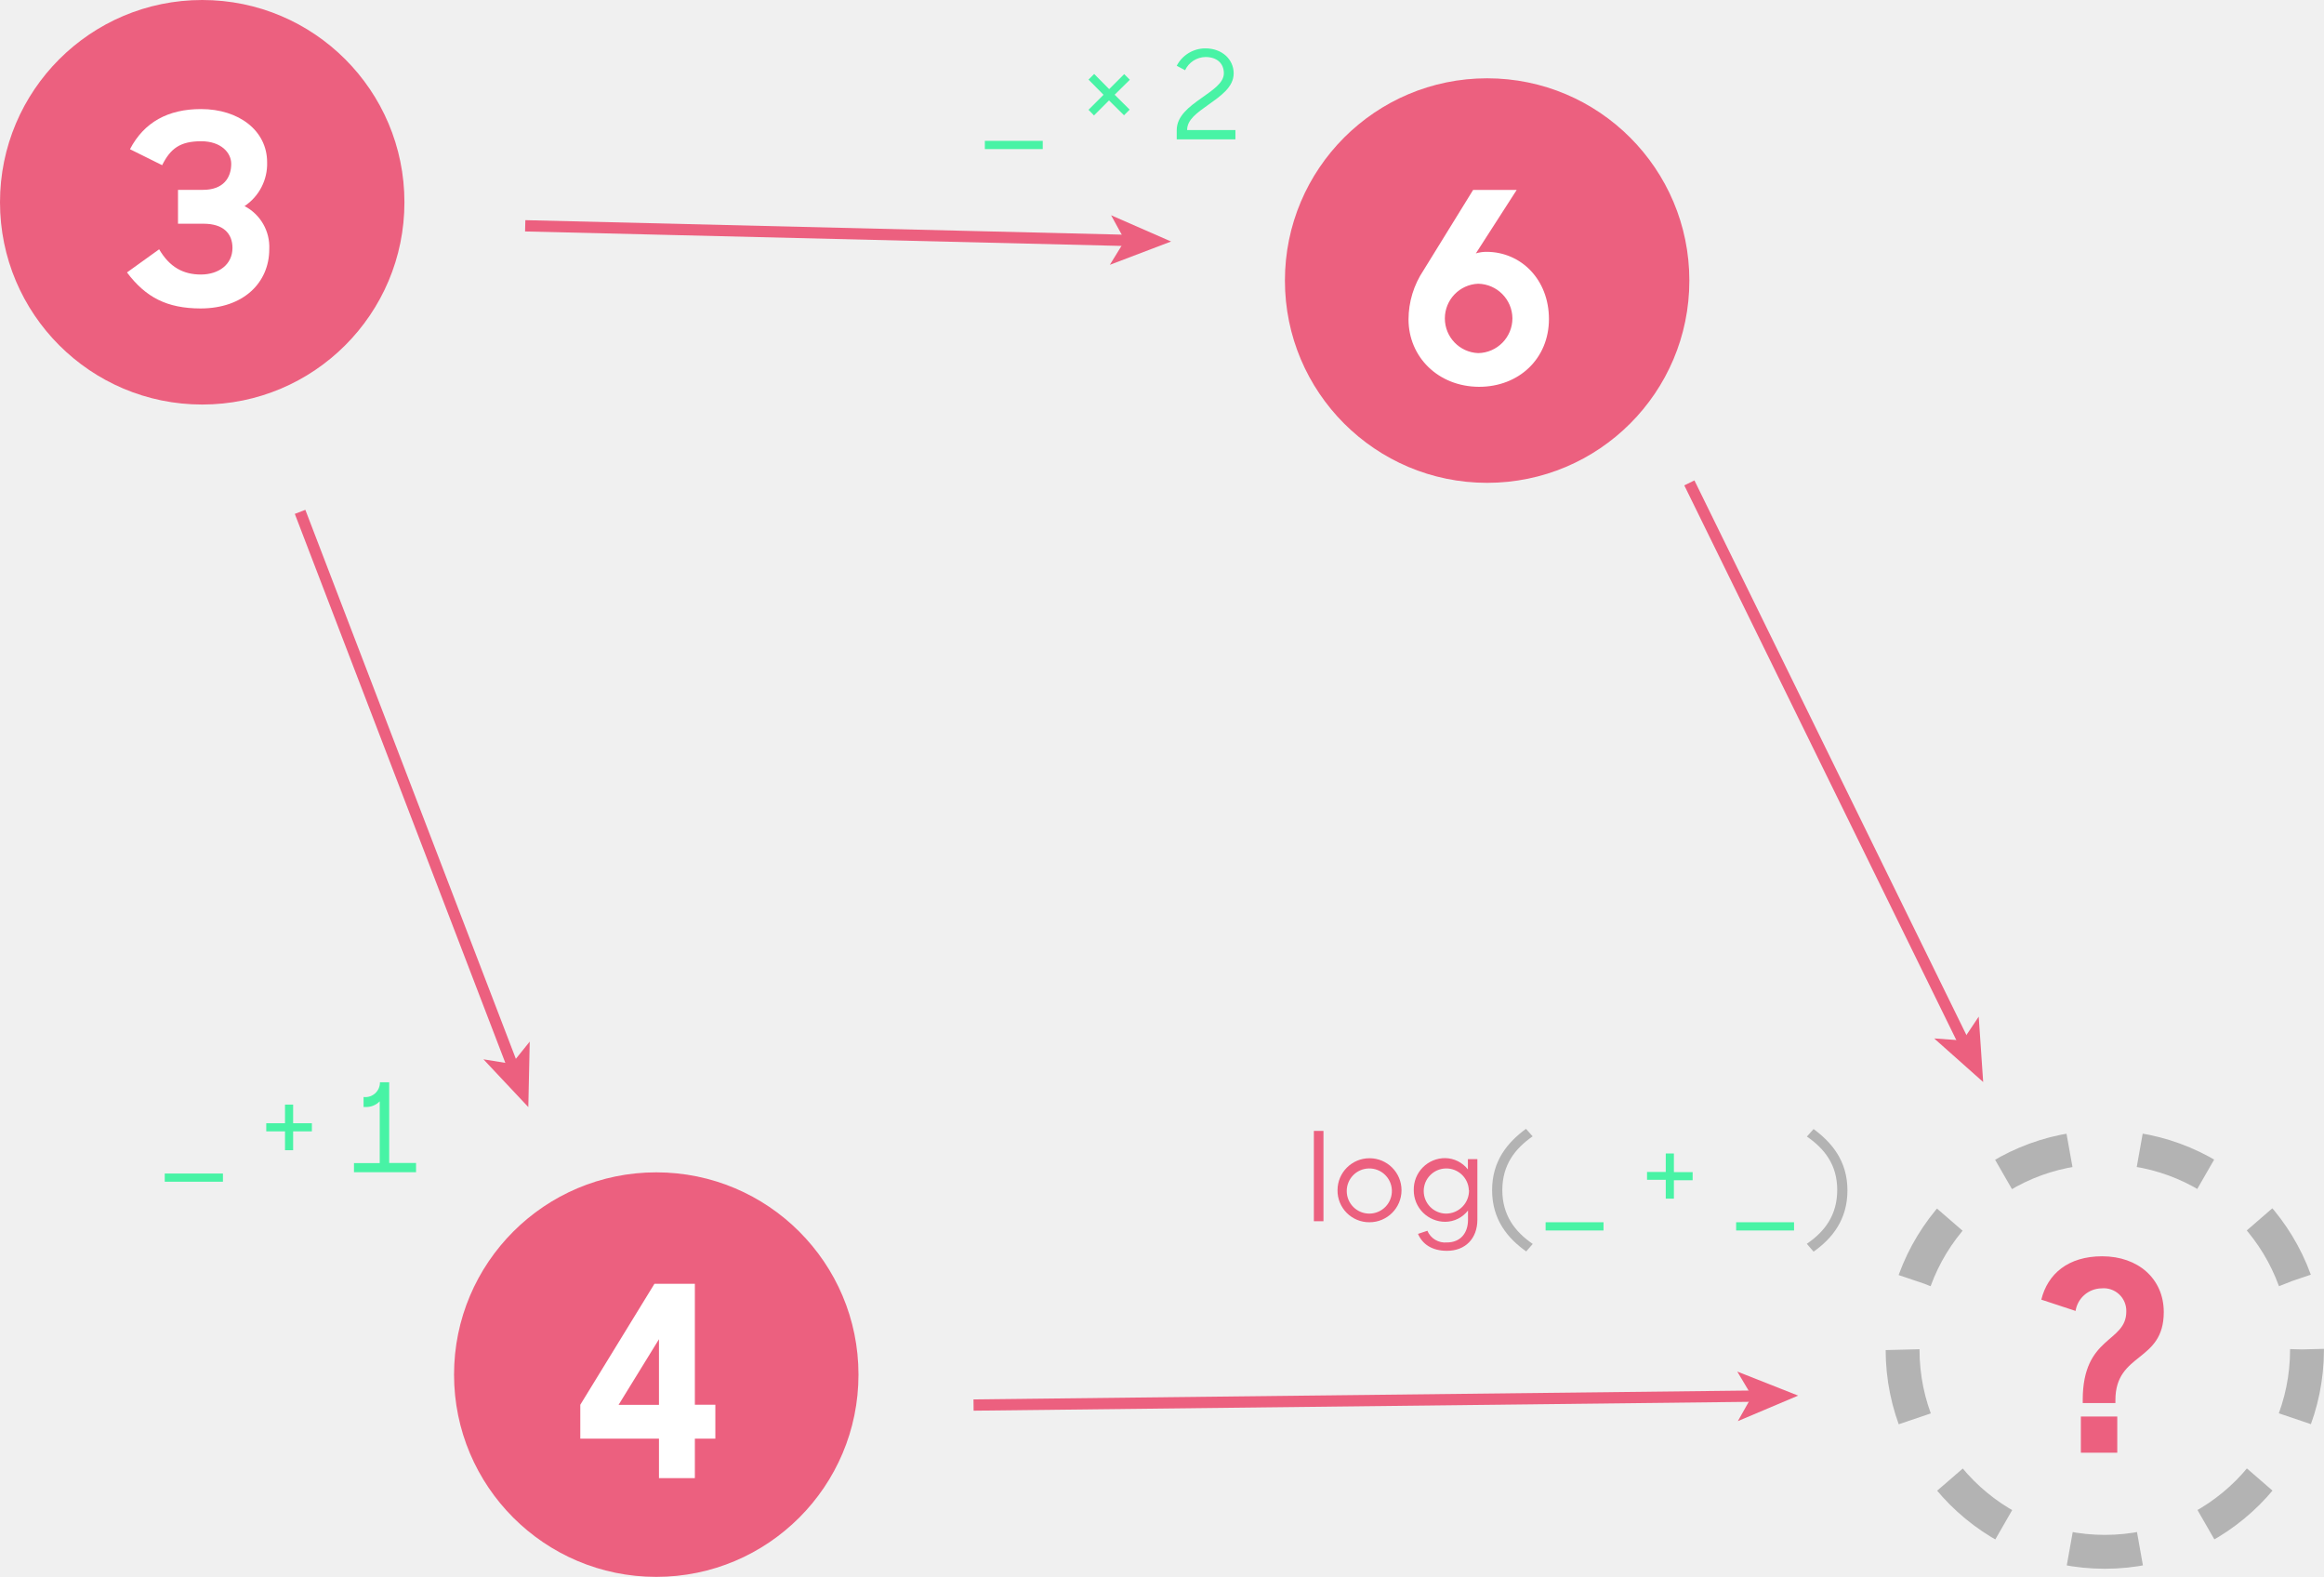
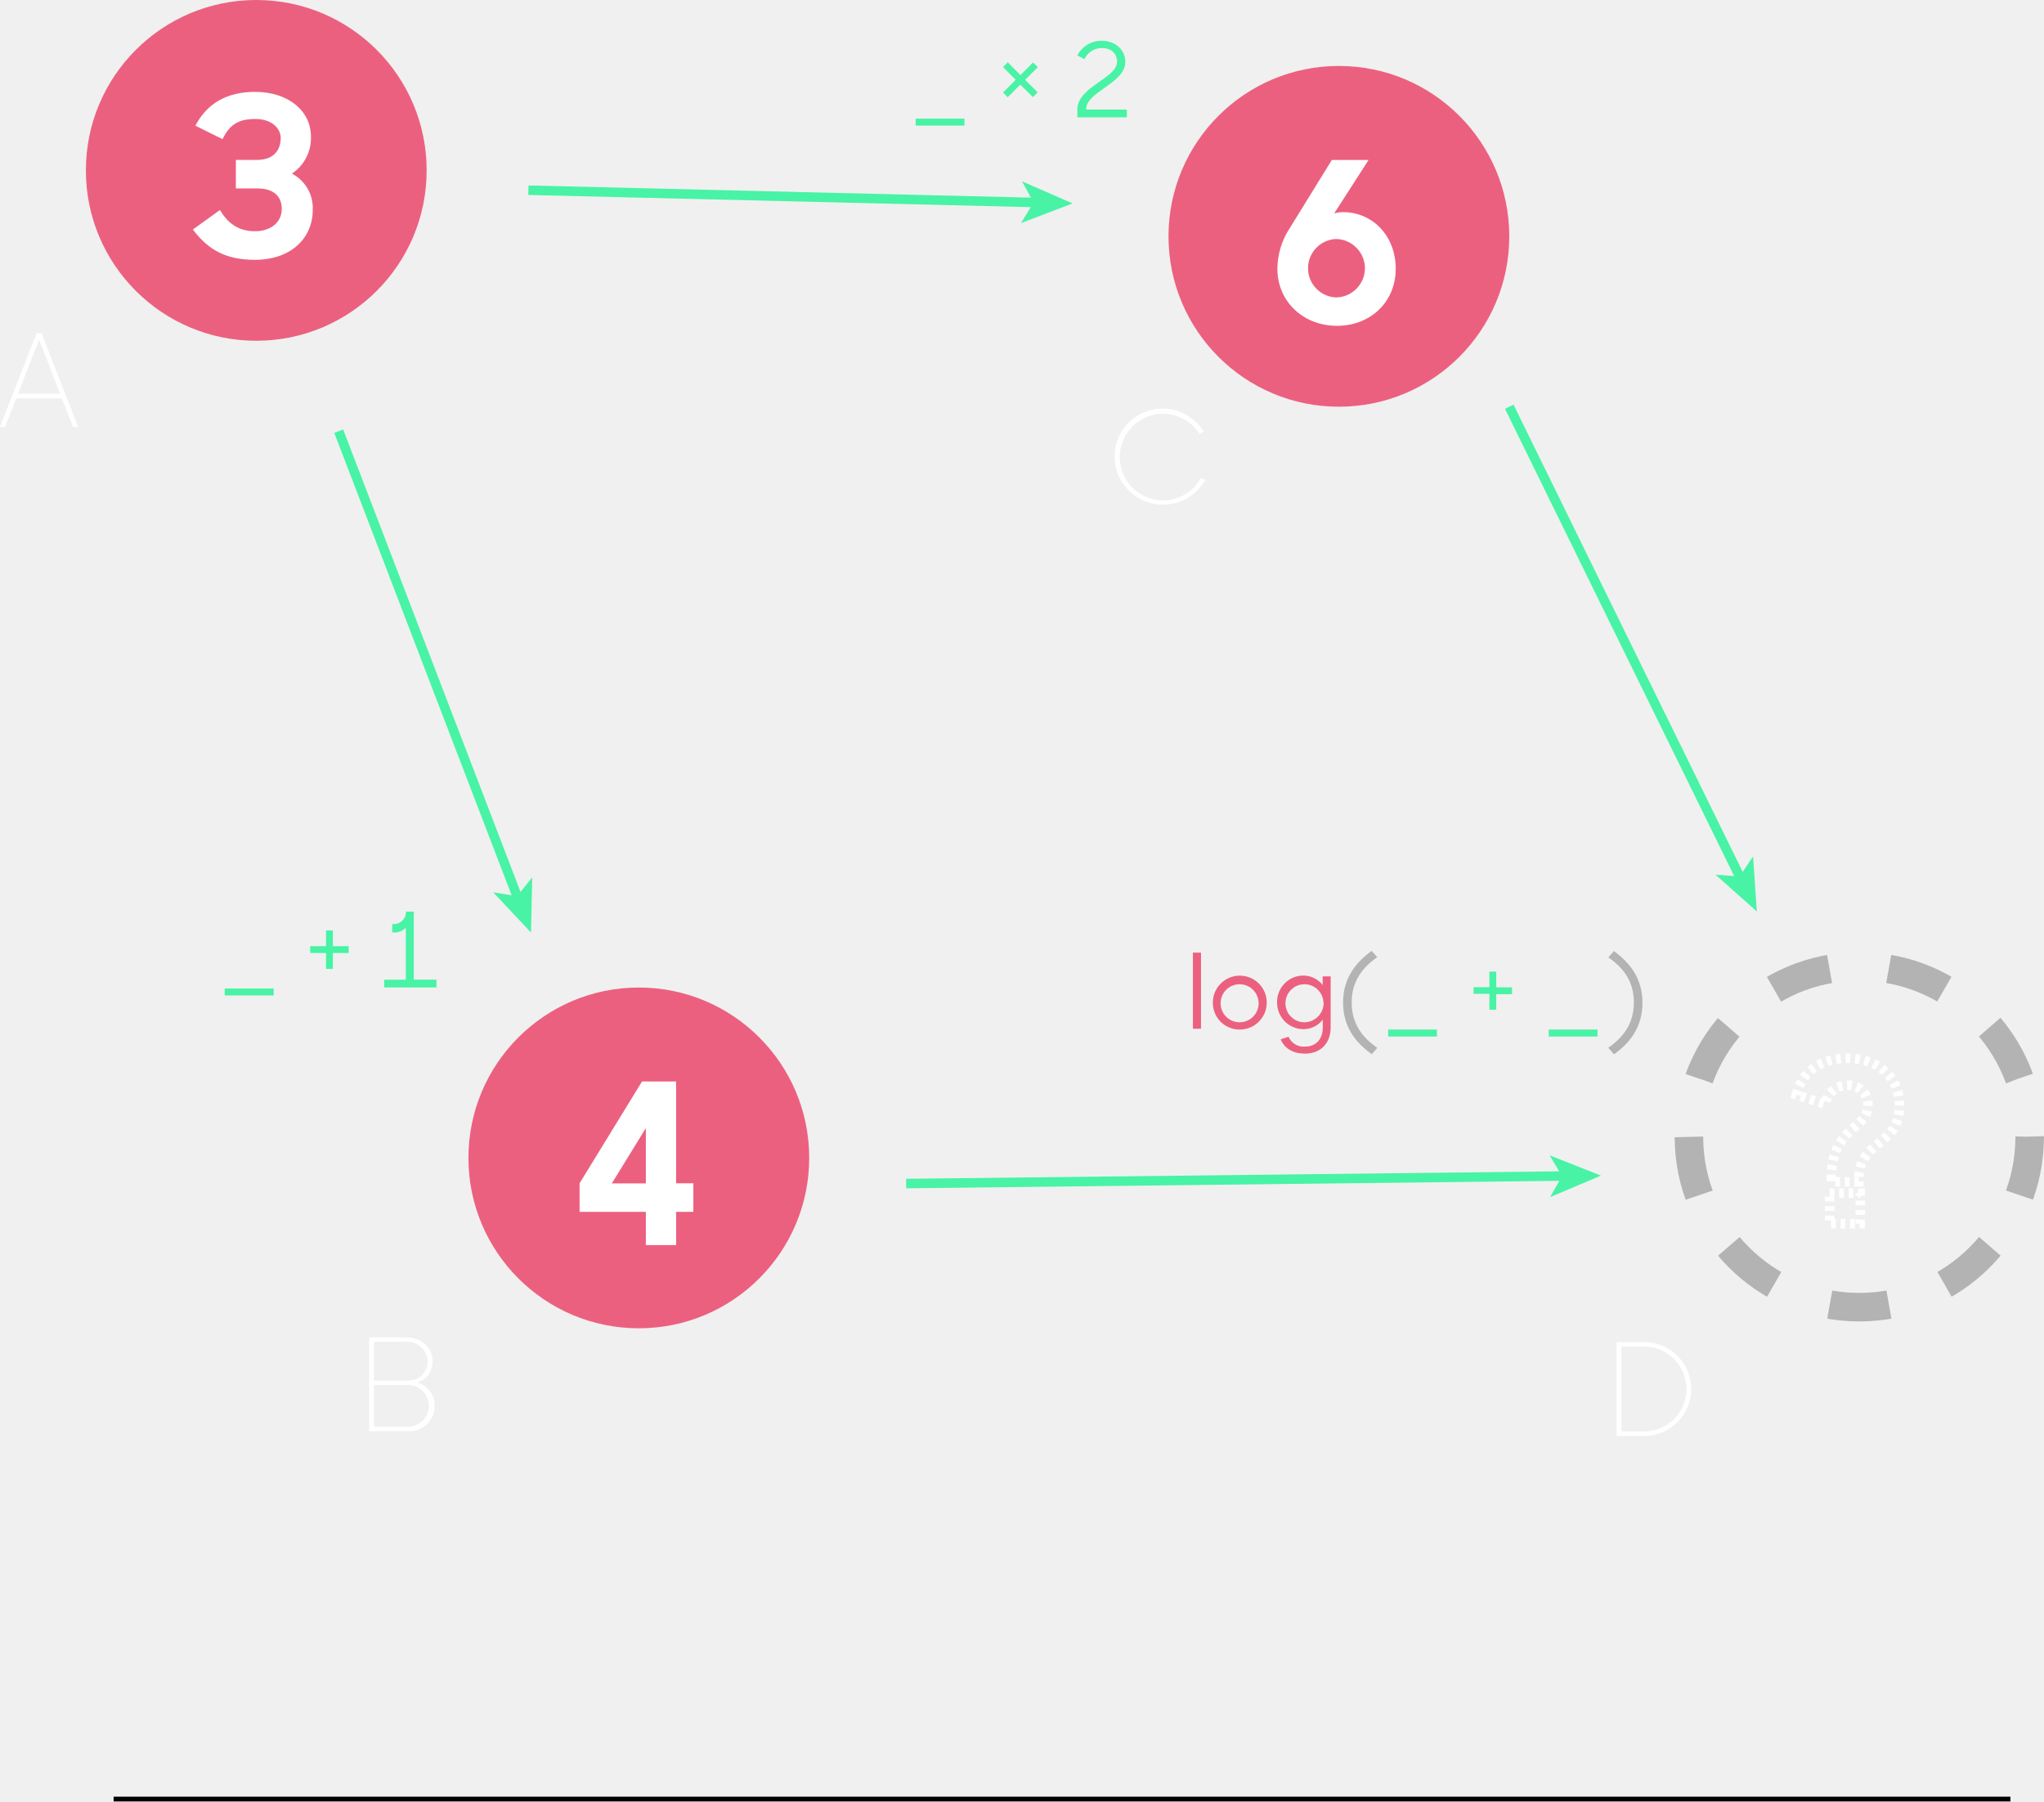
- <svg xmlns="http://www.w3.org/2000/svg" viewBox="0 0 411.78 279.33">
-   <circle cx="35.83" cy="35.83" r="35.83" style="fill:#ec607f" />
-   <path d="M239,173.93l5.7-4.1c1.84,3.16,4.28,4.47,7.39,4.47s5.6-1.74,5.6-4.71c0-2.54-1.6-4.29-5.13-4.29h-4.52v-6h4.43c3.67,0,5-2.21,5-4.61,0-2-1.84-4-5.32-4-3.77,0-5.46,1.32-6.92,4.24l-5.7-2.83c2.5-4.8,6.78-7.11,12.57-7.11,6.78,0,11.73,3.86,11.73,9.42a9,9,0,0,1-4,7.77,8.16,8.16,0,0,1,4.38,7.63c0,5.89-4.52,10.5-12.2,10.5C246.09,180.29,242.32,178.35,239,173.93Z" transform="translate(-216.5 -125.67)" style="fill:#fff" />
-   <circle cx="116.28" cy="243.5" r="35.83" style="fill:#ec607f" />
-   <path d="M333.26,380.51H319.32v-6l13.14-21.43h7.16v21.43h3.63v6h-3.63v7h-6.36v-7Zm0-6V362.9l-7.16,11.63h7.16Z" transform="translate(-216.5 -125.67)" style="fill:#fff" />
-   <circle cx="263.5" cy="49.7" r="35.83" style="fill:#ec607f" />
-   <path d="M466.07,182.24a15.7,15.7,0,0,1,2.64-8.66l8.81-14.27h7.72L478,170.56a6.29,6.29,0,0,1,1.88-.28c6.12,0,11.07,4.9,11.07,11.91s-5.32,12-12.38,12C471.3,194.16,466.07,188.88,466.07,182.24Zm18.41-.19a6.19,6.19,0,0,0-6.07-6.12,6.15,6.15,0,0,0,0,12.29A6.17,6.17,0,0,0,484.48,182.05Z" transform="translate(-216.5 -125.67)" style="fill:#fff" />
-   <circle cx="372.94" cy="239.06" r="35.83" style="fill:none;stroke:#b3b3b3;stroke-miterlimit:10;stroke-width:6px;stroke-dasharray:12.505,12.505" />
-   <path d="M585.53,373.67c0-11.44,7.72-10.08,7.72-15.68a4,4,0,0,0-4.38-4.1,4.74,4.74,0,0,0-4.61,4l-6.07-2c1.13-4.57,4.76-7.68,10.78-7.68,6.4,0,10.92,4,10.92,9.89,0,8.95-8.57,7.06-8.57,15.59v0.52h-5.79v-0.52Zm-0.33,2.92h6.45V383H585.2v-6.45Z" transform="translate(-216.5 -125.67)" style="fill:#ec607f" />
-   <line x1="53.17" y1="90.67" x2="90.88" y2="188.99" style="fill:none;stroke:#ec607f;stroke-miterlimit:10;stroke-width:2px" />
-   <polygon points="93.61 196.11 85.66 187.65 90.68 188.46 93.86 184.51 93.61 196.11" style="fill:#ec607f" />
-   <line x1="93.06" y1="40" x2="199.88" y2="42.59" style="fill:none;stroke:#ec607f;stroke-miterlimit:10;stroke-width:2px" />
-   <polygon points="207.5 42.78 196.65 46.91 199.31 42.58 196.87 38.13 207.5 42.78" style="fill:#ec607f" />
-   <line x1="172.5" y1="248.89" x2="310.99" y2="247.31" style="fill:none;stroke:#ec607f;stroke-miterlimit:10;stroke-width:2px" />
-   <polygon points="318.61 247.22 307.92 251.74 310.42 247.32 307.82 242.96 318.61 247.22" style="fill:#ec607f" />
-   <line x1="299.33" y1="85.54" x2="348.03" y2="184.82" style="fill:none;stroke:#ec607f;stroke-miterlimit:10;stroke-width:2px" />
-   <polygon points="351.39 191.67 342.71 183.95 347.78 184.31 350.6 180.09 351.39 191.67" style="fill:#ec607f" />
-   <path d="M245.69,333.55H256V335H245.69v-1.46Z" transform="translate(-216.5 -125.67)" style="fill:#48f3a5" />
-   <path d="M263.67,324.64H267v-3.3h1.44v3.3h3.32v1.44h-3.32v3.34H267v-3.34h-3.32v-1.44Z" transform="translate(-216.5 -125.67)" style="fill:#48f3a5" />
-   <path d="M279.24,331.7h4.54V320.76a3.31,3.31,0,0,1-2.6,1h-0.26V320H281a2.58,2.58,0,0,0,2.82-2.62h1.64v14.3h4.76v1.64h-11V331.7Z" transform="translate(-216.5 -125.67)" style="fill:#48f3a5" />
-   <path d="M391,150.62h10.26v1.46H391v-1.46Z" transform="translate(-216.5 -125.67)" style="fill:#48f3a5" />
-   <path d="M409.37,145.12l2.66-2.66-2.66-2.69,1-1,2.66,2.69,2.66-2.66,1,1L414,142.45l2.66,2.64-1,1L413,143.46l-2.66,2.66Z" transform="translate(-216.5 -125.67)" style="fill:#48f3a5" />
-   <path d="M425,148.72c0-2.51,2.23-4.15,4.35-5.66,1.94-1.4,4-2.66,4-4.41s-1.22-2.88-3.25-2.88a4.06,4.06,0,0,0-3.62,2.34l-1.48-.79a5.71,5.71,0,0,1,5.09-3.08c3,0,5,2,5,4.43s-2.31,4-4.41,5.5-3.84,2.69-3.84,4.54v0h8.56v1.64H425v-1.68Z" transform="translate(-216.5 -125.67)" style="fill:#48f3a5" />
-   <path d="M449.25,326H451V342h-1.7V326Z" transform="translate(-216.5 -125.67)" style="fill:#ec607f" />
-   <path d="M453.49,336.5a5.67,5.67,0,1,1,5.66,5.68A5.61,5.61,0,0,1,453.49,336.5Zm9.63,0a4,4,0,1,0-4,4.15A4,4,0,0,0,463.12,336.5Z" transform="translate(-216.5 -125.67)" style="fill:#ec607f" />
-   <path d="M467,336.5a5.54,5.54,0,0,1,5.59-5.68,5.21,5.21,0,0,1,4,2V331h1.68v10.72c0,3.32-2.1,5.52-5.39,5.52-2.66,0-4.35-1.18-5.13-3l1.66-.55a3.42,3.42,0,0,0,3.47,2.07c2.38,0,3.73-1.66,3.73-4v-1.66a5.14,5.14,0,0,1-4,2A5.57,5.57,0,0,1,467,336.5Zm9.76,0a4,4,0,1,0-4.08,4.15A4.08,4.08,0,0,0,476.79,336.5Z" transform="translate(-216.5 -125.67)" style="fill:#ec607f" />
-   <path d="M480.88,336.5c0-5.22,2.75-8.47,6-10.87l1.18,1.33c-3.12,2.18-5.37,5.07-5.37,9.52s2.23,7.38,5.39,9.54l-1.16,1.33C483.61,345,480.88,341.7,480.88,336.5Z" transform="translate(-216.5 -125.67)" style="fill:#b3b3b3" />
-   <path d="M490.36,342.18h10.26v1.46H490.36v-1.46Z" transform="translate(-216.5 -125.67)" style="fill:#48f3a5" />
-   <path d="M508.33,333.27h3.32V330h1.44v3.3h3.32v1.44h-3.32V338h-1.44v-3.34h-3.32v-1.44Z" transform="translate(-216.5 -125.67)" style="fill:#48f3a5" />
-   <path d="M524.12,342.18h10.26v1.46H524.12v-1.46Z" transform="translate(-216.5 -125.67)" style="fill:#48f3a5" />
-   <path d="M536.66,327l1.18-1.33c3.25,2.4,6,5.66,6,10.87s-2.73,8.54-6,10.85L536.64,346c3.17-2.16,5.39-5.07,5.39-9.54S539.78,329.16,536.66,327Z" transform="translate(-216.5 -125.67)" style="fill:#b3b3b3" />
+ <svg xmlns="http://www.w3.org/2000/svg" viewBox="0 0 429.84 378.83">
+   <circle cx="53.89" cy="35.83" r="35.83" style="fill:#ec607f" />
+   <path d="M239,173.93l5.7-4.1c1.84,3.16,4.28,4.47,7.39,4.47s5.6-1.74,5.6-4.71c0-2.54-1.6-4.29-5.13-4.29h-4.52v-6h4.43c3.67,0,5-2.21,5-4.61,0-2-1.84-4-5.32-4-3.77,0-5.46,1.32-6.92,4.24l-5.7-2.83c2.5-4.8,6.78-7.11,12.57-7.11,6.78,0,11.73,3.86,11.73,9.42a9,9,0,0,1-4,7.77,8.16,8.16,0,0,1,4.38,7.63c0,5.89-4.52,10.5-12.2,10.5C246.09,180.29,242.32,178.35,239,173.93Z" transform="translate(-198.44 -125.67)" style="fill:#fff" />
+   <circle cx="134.34" cy="243.5" r="35.83" style="fill:#ec607f" />
+   <path d="M334.26,380.51H320.32v-6l13.14-21.42h7.16v21.42h3.63v6h-3.63v7h-6.36v-7Zm0-6V362.9l-7.16,11.63h7.16Z" transform="translate(-198.44 -125.67)" style="fill:#fff" />
+   <circle cx="281.56" cy="49.7" r="35.83" style="fill:#ec607f" />
+   <path d="M467.07,182.24a15.7,15.7,0,0,1,2.64-8.66l8.81-14.27h7.72L479,170.56a6.29,6.29,0,0,1,1.88-.28c6.12,0,11.07,4.9,11.07,11.91s-5.32,12-12.38,12C472.3,194.16,467.07,188.88,467.07,182.24Zm18.41-.19a6.19,6.19,0,0,0-6.07-6.12,6.15,6.15,0,0,0,0,12.29A6.17,6.17,0,0,0,485.48,182.05Z" transform="translate(-198.44 -125.67)" style="fill:#fff" />
+   <circle cx="391" cy="239.06" r="35.83" style="fill:none;stroke:#b3b3b3;stroke-miterlimit:10;stroke-width:6px;stroke-dasharray:12.505,12.505" />
+   <path d="M583.53,373.67c0-11.44,7.72-10.08,7.72-15.68a4,4,0,0,0-4.38-4.1,4.74,4.74,0,0,0-4.61,4l-6.07-2c1.13-4.57,4.76-7.68,10.78-7.68,6.4,0,10.92,4,10.92,9.89,0,8.95-8.57,7.06-8.57,15.59v0.52h-5.79v-0.52Zm-0.33,2.92h6.45V383H583.2v-6.45Z" transform="translate(-198.44 -125.67)" style="fill:none;stroke:#fff;stroke-miterlimit:10;stroke-width:2px;stroke-dasharray:1" />
+   <line x1="71.23" y1="90.67" x2="108.94" y2="188.99" style="fill:none;stroke:#48f3a5;stroke-miterlimit:10;stroke-width:2px" />
+   <polygon points="111.67 196.11 103.72 187.65 108.74 188.46 111.92 184.51 111.67 196.11" style="fill:#48f3a5" />
+   <line x1="190.56" y1="248.89" x2="329.05" y2="247.31" style="fill:none;stroke:#48f3a5;stroke-miterlimit:10;stroke-width:2px" />
+   <polygon points="336.67 247.22 325.98 251.74 328.48 247.32 325.88 242.96 336.67 247.22" style="fill:#48f3a5" />
+   <line x1="317.39" y1="85.54" x2="366.09" y2="184.82" style="fill:none;stroke:#48f3a5;stroke-miterlimit:10;stroke-width:2px" />
+   <polygon points="369.45 191.67 360.77 183.95 365.84 184.31 368.66 180.09 369.45 191.67" style="fill:#48f3a5" />
+   <path d="M245.69,333.55H256V335H245.69v-1.46Z" transform="translate(-198.44 -125.67)" style="fill:#48f3a5" />
+   <path d="M263.67,324.64H267v-3.3h1.44v3.3h3.32v1.44h-3.32v3.34H267v-3.34h-3.32v-1.44Z" transform="translate(-198.44 -125.67)" style="fill:#48f3a5" />
+   <path d="M279.24,331.7h4.54V320.76a3.31,3.31,0,0,1-2.6,1h-0.26V320H281a2.58,2.58,0,0,0,2.82-2.62h1.64v14.3h4.76v1.64h-11V331.7Z" transform="translate(-198.44 -125.67)" style="fill:#48f3a5" />
+   <path d="M391,150.62h10.26v1.46H391v-1.46Z" transform="translate(-198.44 -125.67)" style="fill:#48f3a5" />
+   <path d="M409.37,145.12l2.66-2.66-2.66-2.69,1-1,2.66,2.69,2.66-2.66,1,1L414,142.45l2.66,2.64-1,1L413,143.46l-2.66,2.66Z" transform="translate(-198.44 -125.67)" style="fill:#48f3a5" />
+   <path d="M425,148.72c0-2.51,2.23-4.15,4.35-5.66,1.94-1.4,4-2.66,4-4.41s-1.22-2.88-3.25-2.88a4.06,4.06,0,0,0-3.62,2.34l-1.48-.79a5.71,5.71,0,0,1,5.09-3.08c3,0,5,2,5,4.43s-2.31,4-4.41,5.5-3.84,2.69-3.84,4.54v0h8.56v1.64H425v-1.68Z" transform="translate(-198.44 -125.67)" style="fill:#48f3a5" />
+   <path d="M449.25,326H451V342h-1.7V326Z" transform="translate(-198.44 -125.67)" style="fill:#ec607f" />
+   <path d="M453.49,336.5a5.67,5.67,0,1,1,5.66,5.68A5.61,5.61,0,0,1,453.49,336.5Zm9.63,0a4,4,0,1,0-4,4.15A4,4,0,0,0,463.12,336.5Z" transform="translate(-198.44 -125.67)" style="fill:#ec607f" />
+   <path d="M467,336.5a5.54,5.54,0,0,1,5.59-5.68,5.21,5.21,0,0,1,4,2V331h1.68v10.72c0,3.32-2.1,5.52-5.39,5.52-2.66,0-4.35-1.18-5.13-3l1.66-.55a3.42,3.42,0,0,0,3.47,2.07c2.38,0,3.73-1.66,3.73-4v-1.66a5.14,5.14,0,0,1-4,2A5.57,5.57,0,0,1,467,336.5Zm9.76,0a4,4,0,1,0-4.08,4.15A4.08,4.08,0,0,0,476.79,336.5Z" transform="translate(-198.44 -125.67)" style="fill:#ec607f" />
+   <path d="M480.88,336.5c0-5.22,2.75-8.47,6-10.87l1.18,1.33c-3.12,2.18-5.37,5.07-5.37,9.52s2.23,7.38,5.39,9.54l-1.16,1.33C483.61,345,480.88,341.7,480.88,336.5Z" transform="translate(-198.44 -125.67)" style="fill:#b3b3b3" />
+   <path d="M490.36,342.18h10.26v1.46H490.36v-1.46Z" transform="translate(-198.44 -125.67)" style="fill:#48f3a5" />
+   <path d="M508.33,333.27h3.32V330h1.44v3.3h3.32v1.44h-3.32V338h-1.44v-3.34h-3.32v-1.44Z" transform="translate(-198.44 -125.67)" style="fill:#48f3a5" />
+   <path d="M524.12,342.18h10.26v1.46H524.12v-1.46Z" transform="translate(-198.44 -125.67)" style="fill:#48f3a5" />
+   <path d="M536.66,327l1.18-1.33c3.25,2.4,6,5.66,6,10.87s-2.73,8.54-6,10.85L536.64,346c3.17-2.16,5.39-5.07,5.39-9.54S539.78,329.16,536.66,327Z" transform="translate(-198.44 -125.67)" style="fill:#b3b3b3" />
+   <path d="M206.13,195.74h1.05l7.69,19.7h-1.05l-2.38-6h-9.58l-2.35,6h-1.08Zm-3.89,12.74h8.85l-4.43-11.36Z" transform="translate(-198.44 -125.67)" style="fill:#fff" />
+   <path d="M276.08,406.92h7.85c3.1,0,5.48,2.13,5.48,5a4.6,4.6,0,0,1-3.16,4.48,5,5,0,0,1,3.59,4.94,5.27,5.27,0,0,1-5.56,5.29h-8.21V406.92Zm1,0.92V416h7.1a4,4,0,0,0,4.18-4.08,4.24,4.24,0,0,0-4.48-4.08h-6.8Zm0,9.07v8.8h7.15a4.4,4.4,0,1,0,0-8.8h-7.18Z" transform="translate(-198.44 -125.67)" style="fill:#fff" />
+   <path d="M432.82,221.7a10.1,10.1,0,0,1,18.73-5.26l-0.84.49a9.1,9.1,0,1,0,.27,9.26l0.89,0.46A10.19,10.19,0,0,1,432.82,221.7Z" transform="translate(-198.44 -125.67)" style="fill:#fff" />
+   <path d="M538.41,407.92h5.51a9.86,9.86,0,1,1,0,19.71h-5.53V407.92Zm1,0.95v17.81h4.48a8.91,8.91,0,1,0,0-17.81h-4.45Z" transform="translate(-198.44 -125.67)" style="fill:#fff" />
+   <line x1="23.89" y1="378.33" x2="422.78" y2="378.33" style="fill:none;stroke:#000;stroke-miterlimit:10" />
+   <line x1="111.12" y1="40" x2="217.94" y2="42.59" style="fill:none;stroke:#48f3a5;stroke-miterlimit:10;stroke-width:2px" />
+   <polygon points="225.56 42.78 214.71 46.91 217.37 42.58 214.92 38.13 225.56 42.78" style="fill:#48f3a5" />
</svg>
